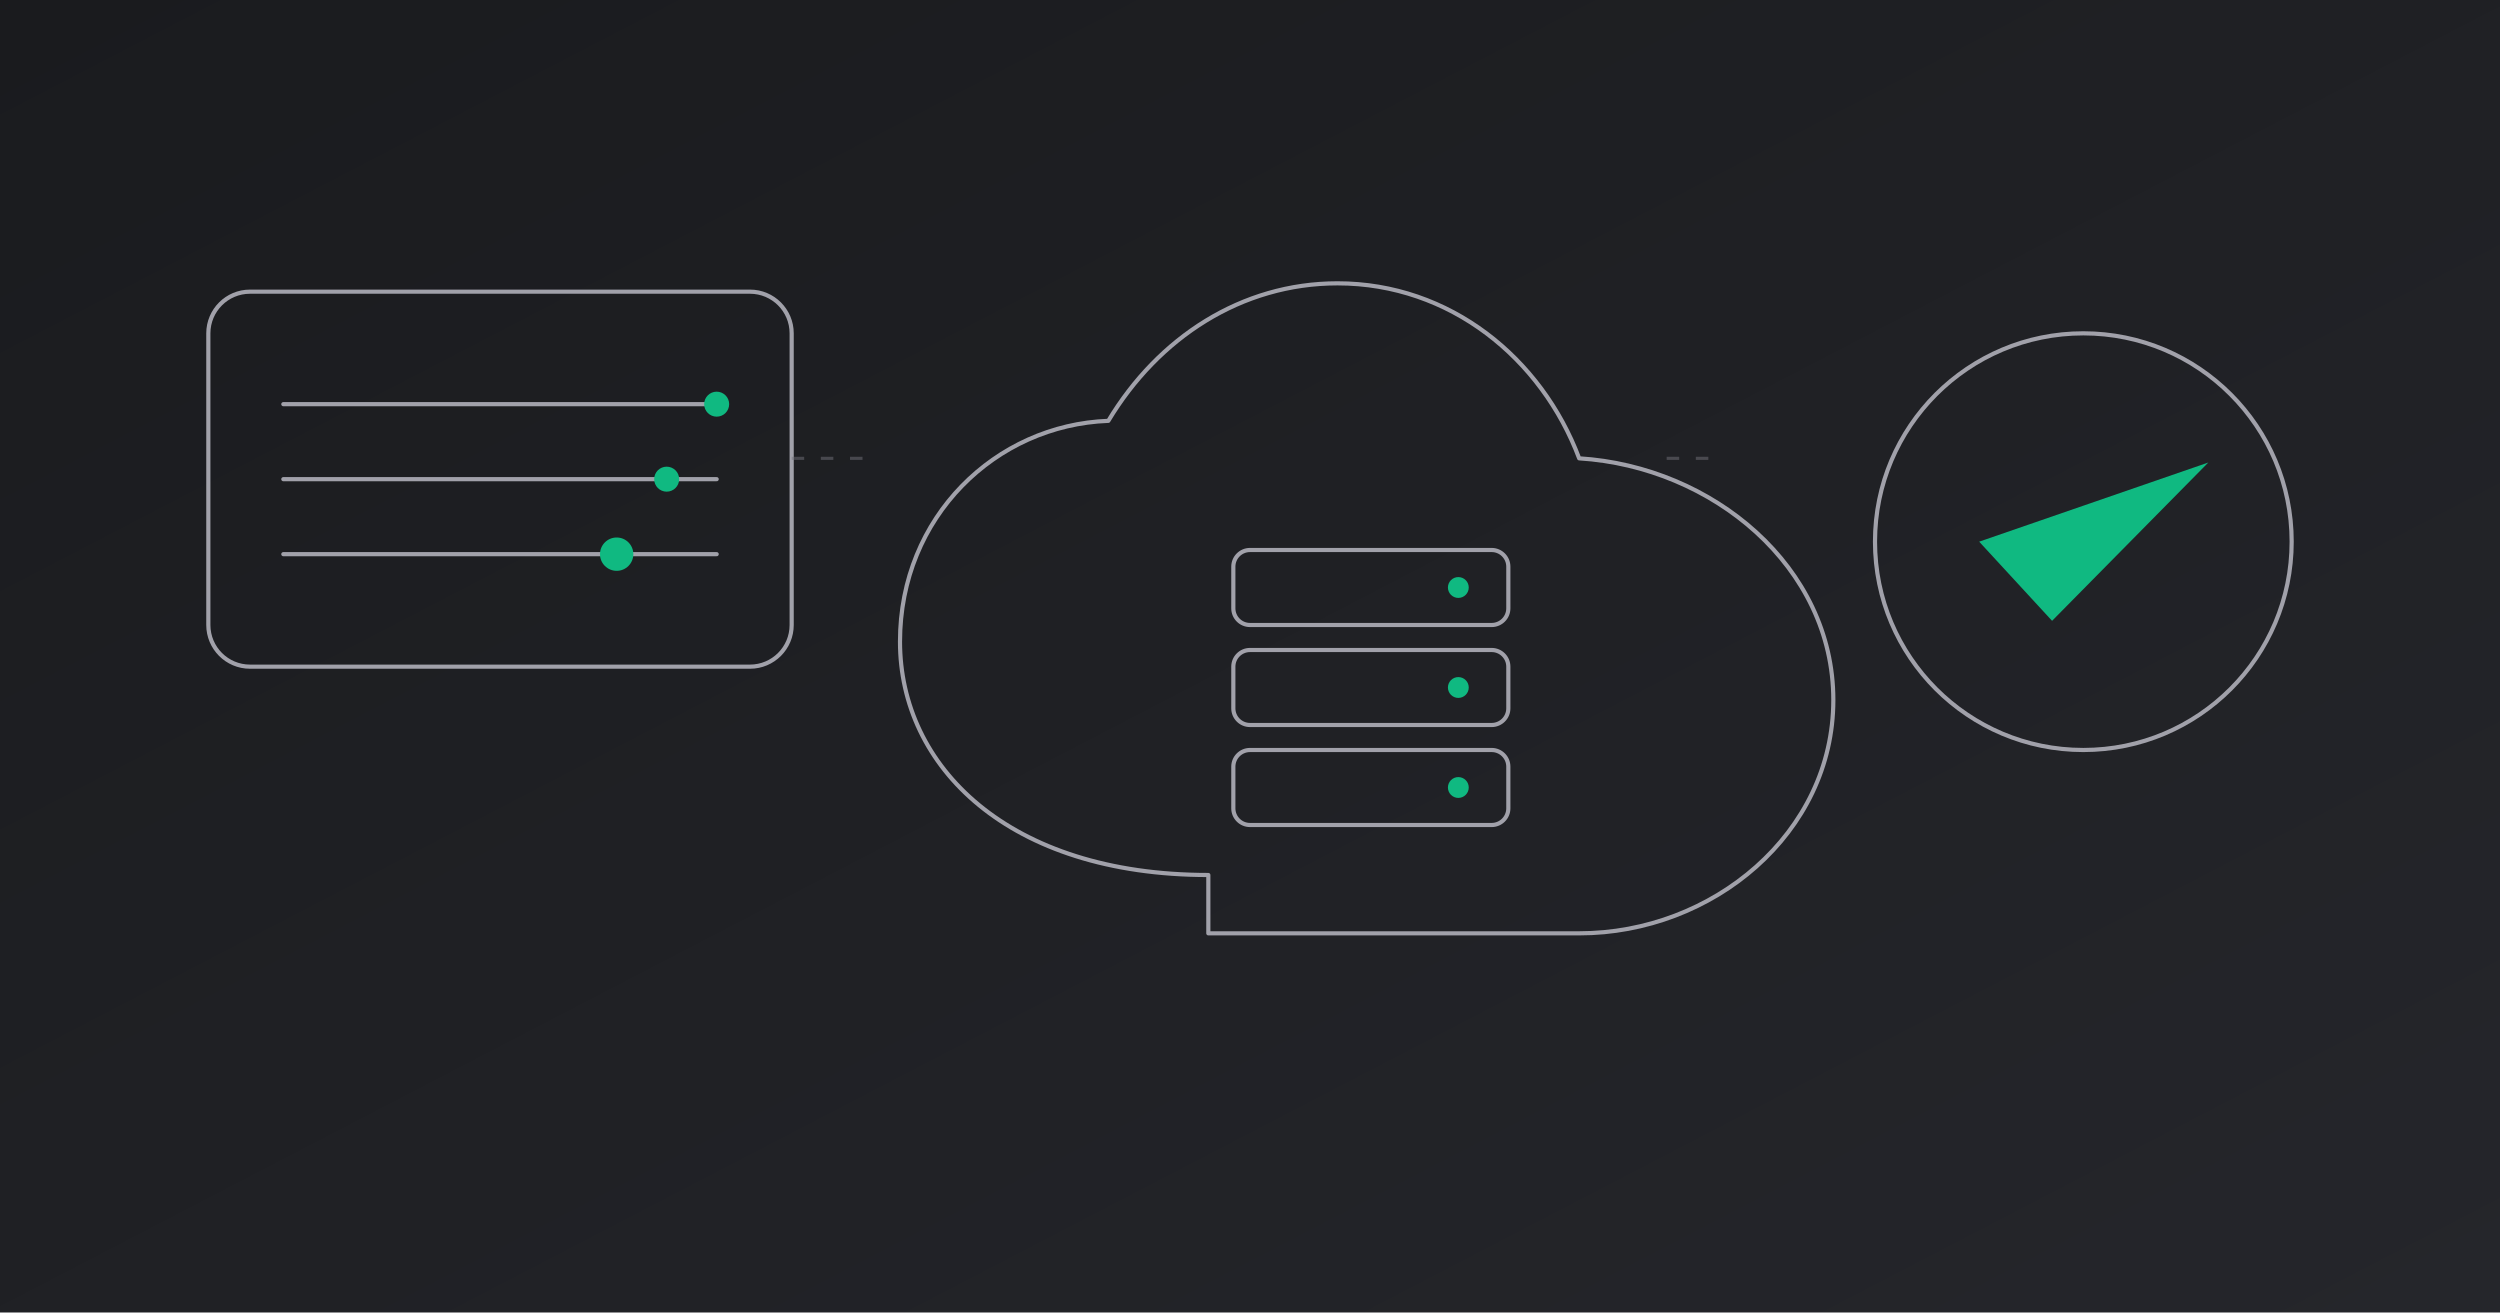
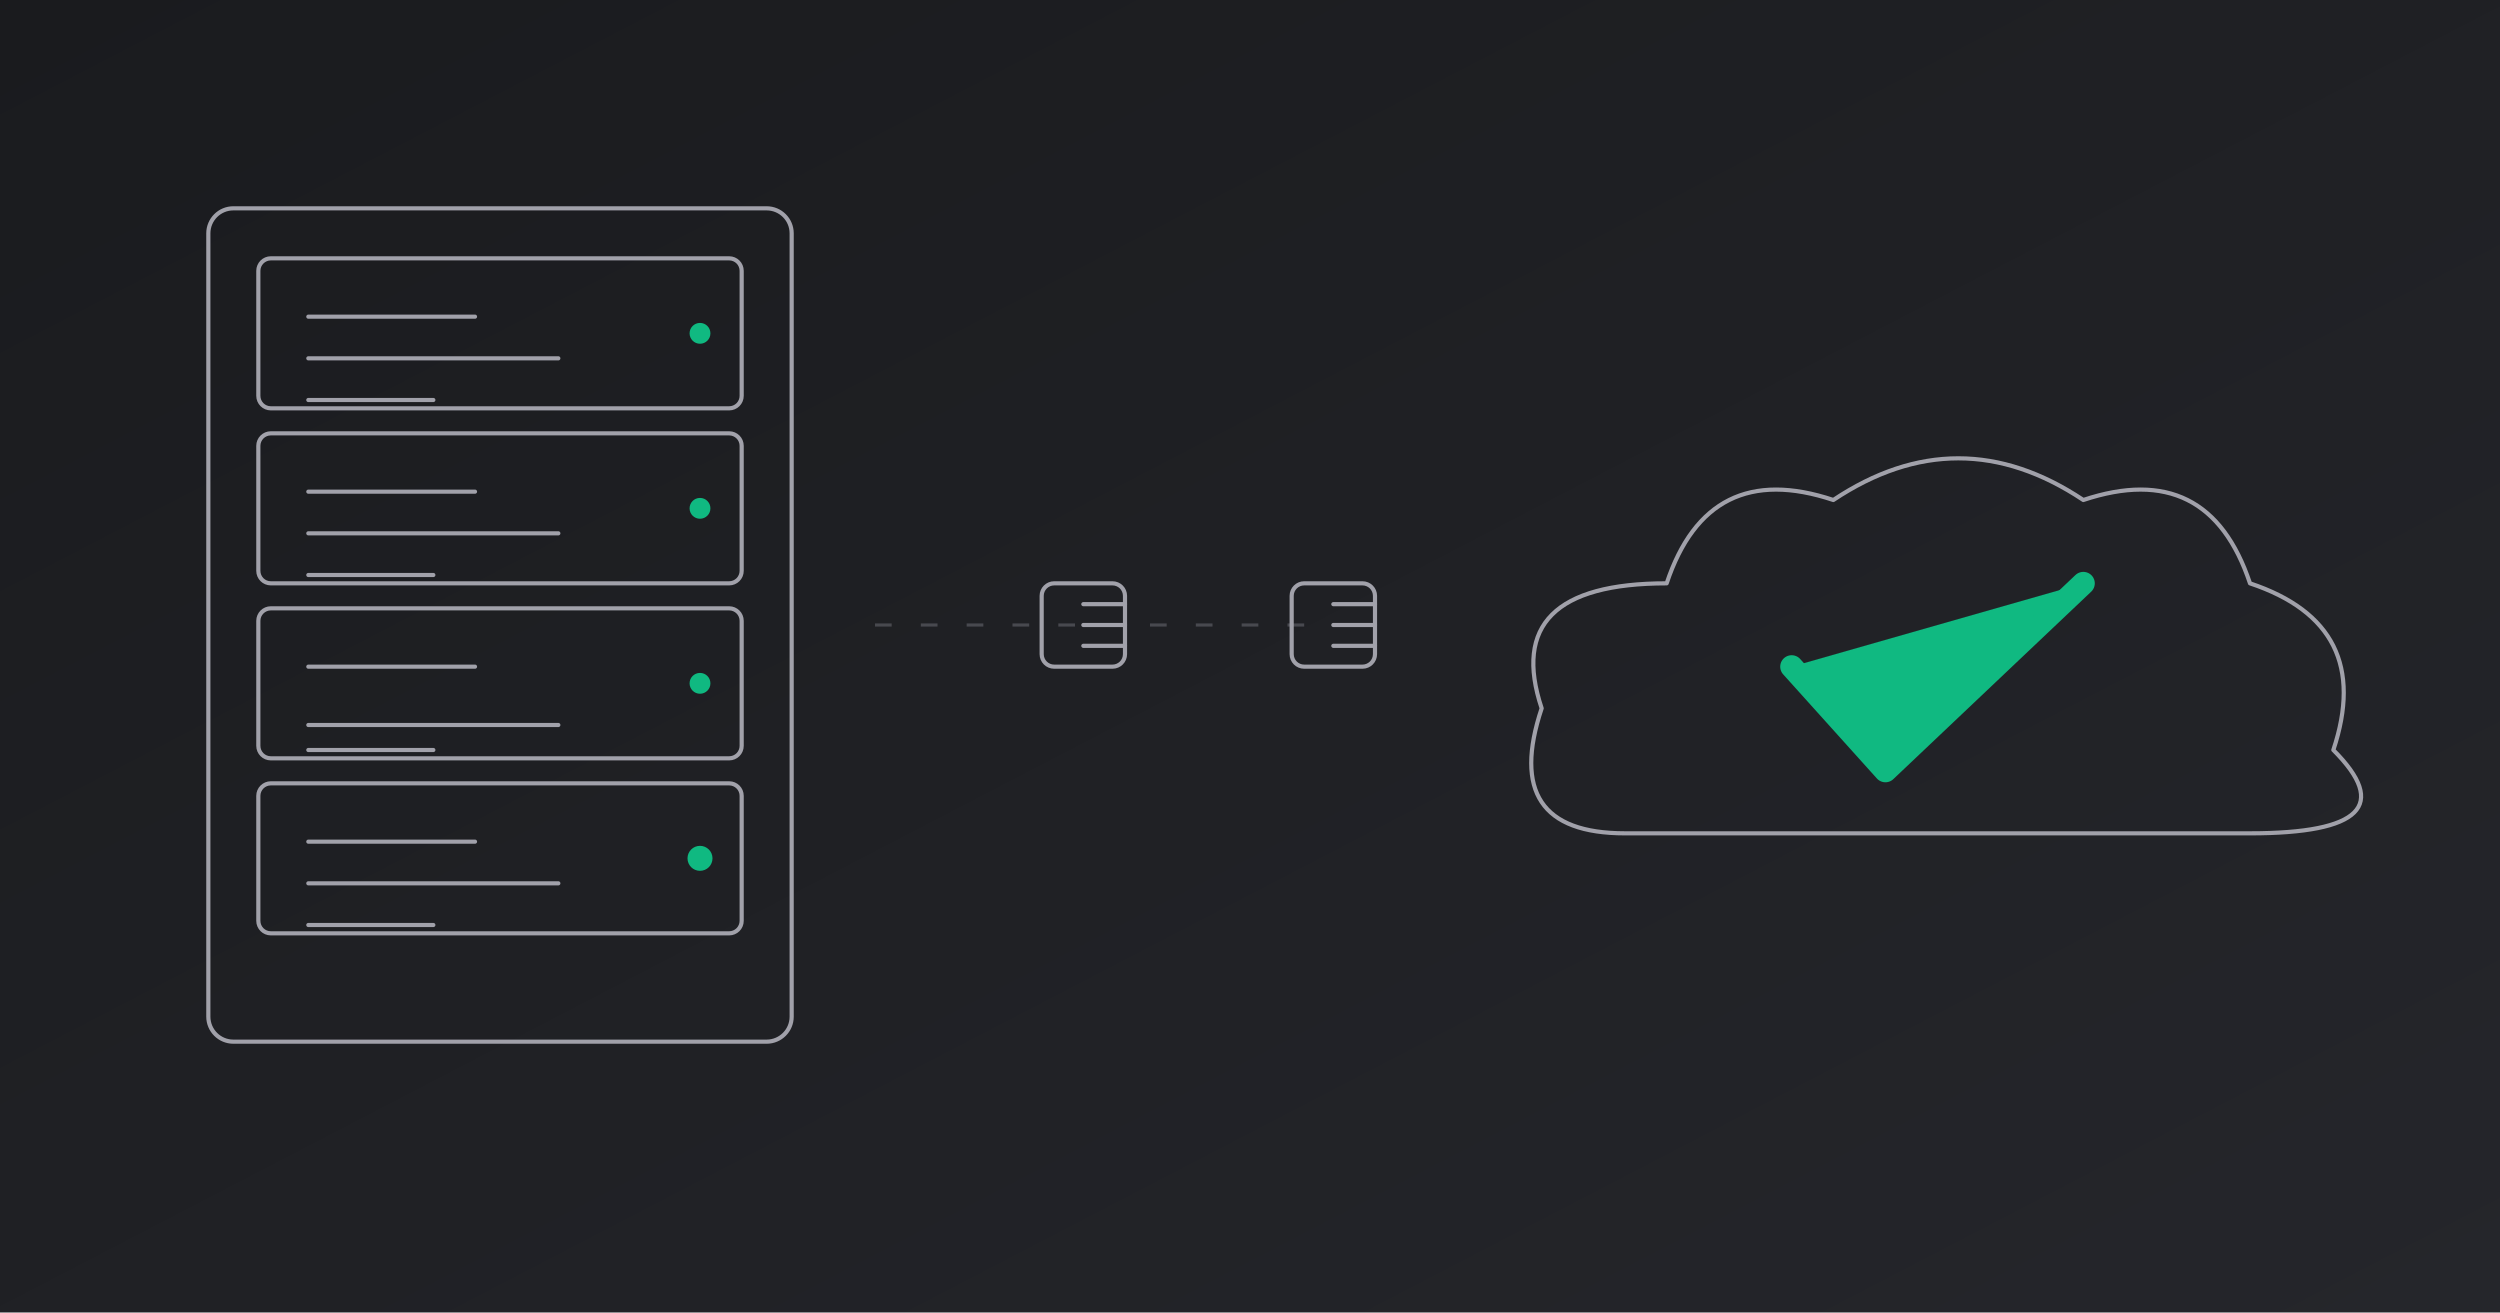
<svg xmlns="http://www.w3.org/2000/svg" width="1200" height="630" viewBox="0 0 1200 630" role="img" aria-labelledby="t d">
  <defs>
    <linearGradient id="bg" x1="0" y1="0" x2="1" y2="1">
      <stop offset="0" stop-color="#1a1b1e" />
      <stop offset="1" stop-color="#25262b" />
    </linearGradient>
    <style>
      .line { stroke: #a1a1aa; stroke-width: 2; fill: none; stroke-linecap: round; stroke-linejoin: round; }
      .accent { fill: #10b981; }
      .dim { stroke: #71717a; stroke-width: 1.5; fill: none; opacity: 0.5; }
    </style>
  </defs>
  <rect width="1200" height="630" fill="url(#bg)" />
-   <g transform="translate(100 140)">
-     <rect class="line" x="0" y="0" width="280" height="180" rx="20" />
-     <path class="line" d="M36 54h208M36 90h208M36 126h208" />
-     <circle class="accent" cx="244" cy="54" r="6" />
-     <circle class="accent" cx="220" cy="90" r="6" />
-     <circle class="accent" cx="196" cy="126" r="8">
-       <animate attributeName="opacity" values="0.7;1;0.7" dur="2s" repeatCount="indefinite" />
+   <g transform="translate(100 100)">
+     <rect class="line" x="0" y="0" width="280" height="400" rx="12" />
+     <rect class="line" x="24" y="24" width="232" height="72" rx="6" />
+     <path class="line" d="M48 52h80M48 72h120M48 92h60" />
+     <circle class="accent" cx="236" cy="60" r="5" />
+     <rect class="line" x="24" y="108" width="232" height="72" rx="6" />
+     <path class="line" d="M48 136h80M48 156h120M48 176h60" />
+     <circle class="accent" cx="236" cy="144" r="5" />
+     <rect class="line" x="24" y="192" width="232" height="72" rx="6" />
+     <path class="line" d="M48 220h80M48 248h120M48 260h60" />
+     <circle class="accent" cx="236" cy="228" r="5" />
+     <rect class="line" x="24" y="276" width="232" height="72" rx="6" />
+     <path class="line" d="M48 304h80M48 324h120M48 344h60" />
+     <circle class="accent" cx="236" cy="312" r="6">
+       <animate attributeName="opacity" values="0.8;1;0.8" dur="2s" repeatCount="indefinite" />
    </circle>
  </g>
-   <g transform="translate(420 100)">
-     <path class="line" d="M160 320C64 320 12 268 12 208C12 148 58 104 112 102C136 62 176 36 222 36C276 36 320 72 338 120C402 124 460 172 460 236C460 300 402 348 338 348H160Z" />
-     <rect class="line" x="172" y="164" width="132" height="36" rx="8" />
-     <rect class="line" x="172" y="212" width="132" height="36" rx="8" />
-     <rect class="line" x="172" y="260" width="132" height="36" rx="8" />
-     <circle class="accent" cx="280" cy="182" r="5" />
-     <circle class="accent" cx="280" cy="230" r="5" />
-     <circle class="accent" cx="280" cy="278" r="5" />
+   <g transform="translate(420 240)">
+     <path class="dim" d="M0 60H240" stroke-dasharray="8 14" stroke-dashoffset="0">
+       <animate attributeName="stroke-dashoffset" values="0;-80;0" keyTimes="0;0.3;1" dur="4s" repeatCount="indefinite" />
+     </path>
+     <rect class="line" x="80" y="40" width="40" height="40" rx="6" />
+     <rect class="line" x="200" y="40" width="40" height="40" rx="6" />
+     <path class="line" d="M100 50h20M100 60h20M100 70h20" stroke-width="1.5" />
+     <path class="line" d="M220 50h20M220 60h20M220 70h20" stroke-width="1.5" />
  </g>
-   <g transform="translate(880 140)">
-     <circle class="line" cx="120" cy="120" r="100" />
-     <path class="accent" stroke="#10b981" stroke-width="10" stroke-linecap="round" stroke-linejoin="round" fill="none" d="M70 120 L105 158 L180 82" stroke-dasharray="220" stroke-dashoffset="220">
-       <animate attributeName="stroke-dashoffset" values="220;0" dur="0.01" fill="freeze" />
+   <g transform="translate(660 120)">
+     <path class="line" d="M220 120 Q280 80 340 120 Q400 100 420 160 Q480 180 460 240 Q500 280 420 280 H120 Q60 280 80 220 Q60 160 140 160 Q160 100 220 120Z" />
+     <path class="accent" stroke="#10b981" stroke-width="11" stroke-linecap="round" stroke-linejoin="round" fill="none" d="M200 200l45 50 95-90">
    </path>
  </g>
-   <path class="dim" d="M380 220 H420 M800 220 H820" stroke-dasharray="6 8">
-     <animate attributeName="stroke-dashoffset" values="0;-28" dur="3s" repeatCount="indefinite" />
-   </path>
</svg>
